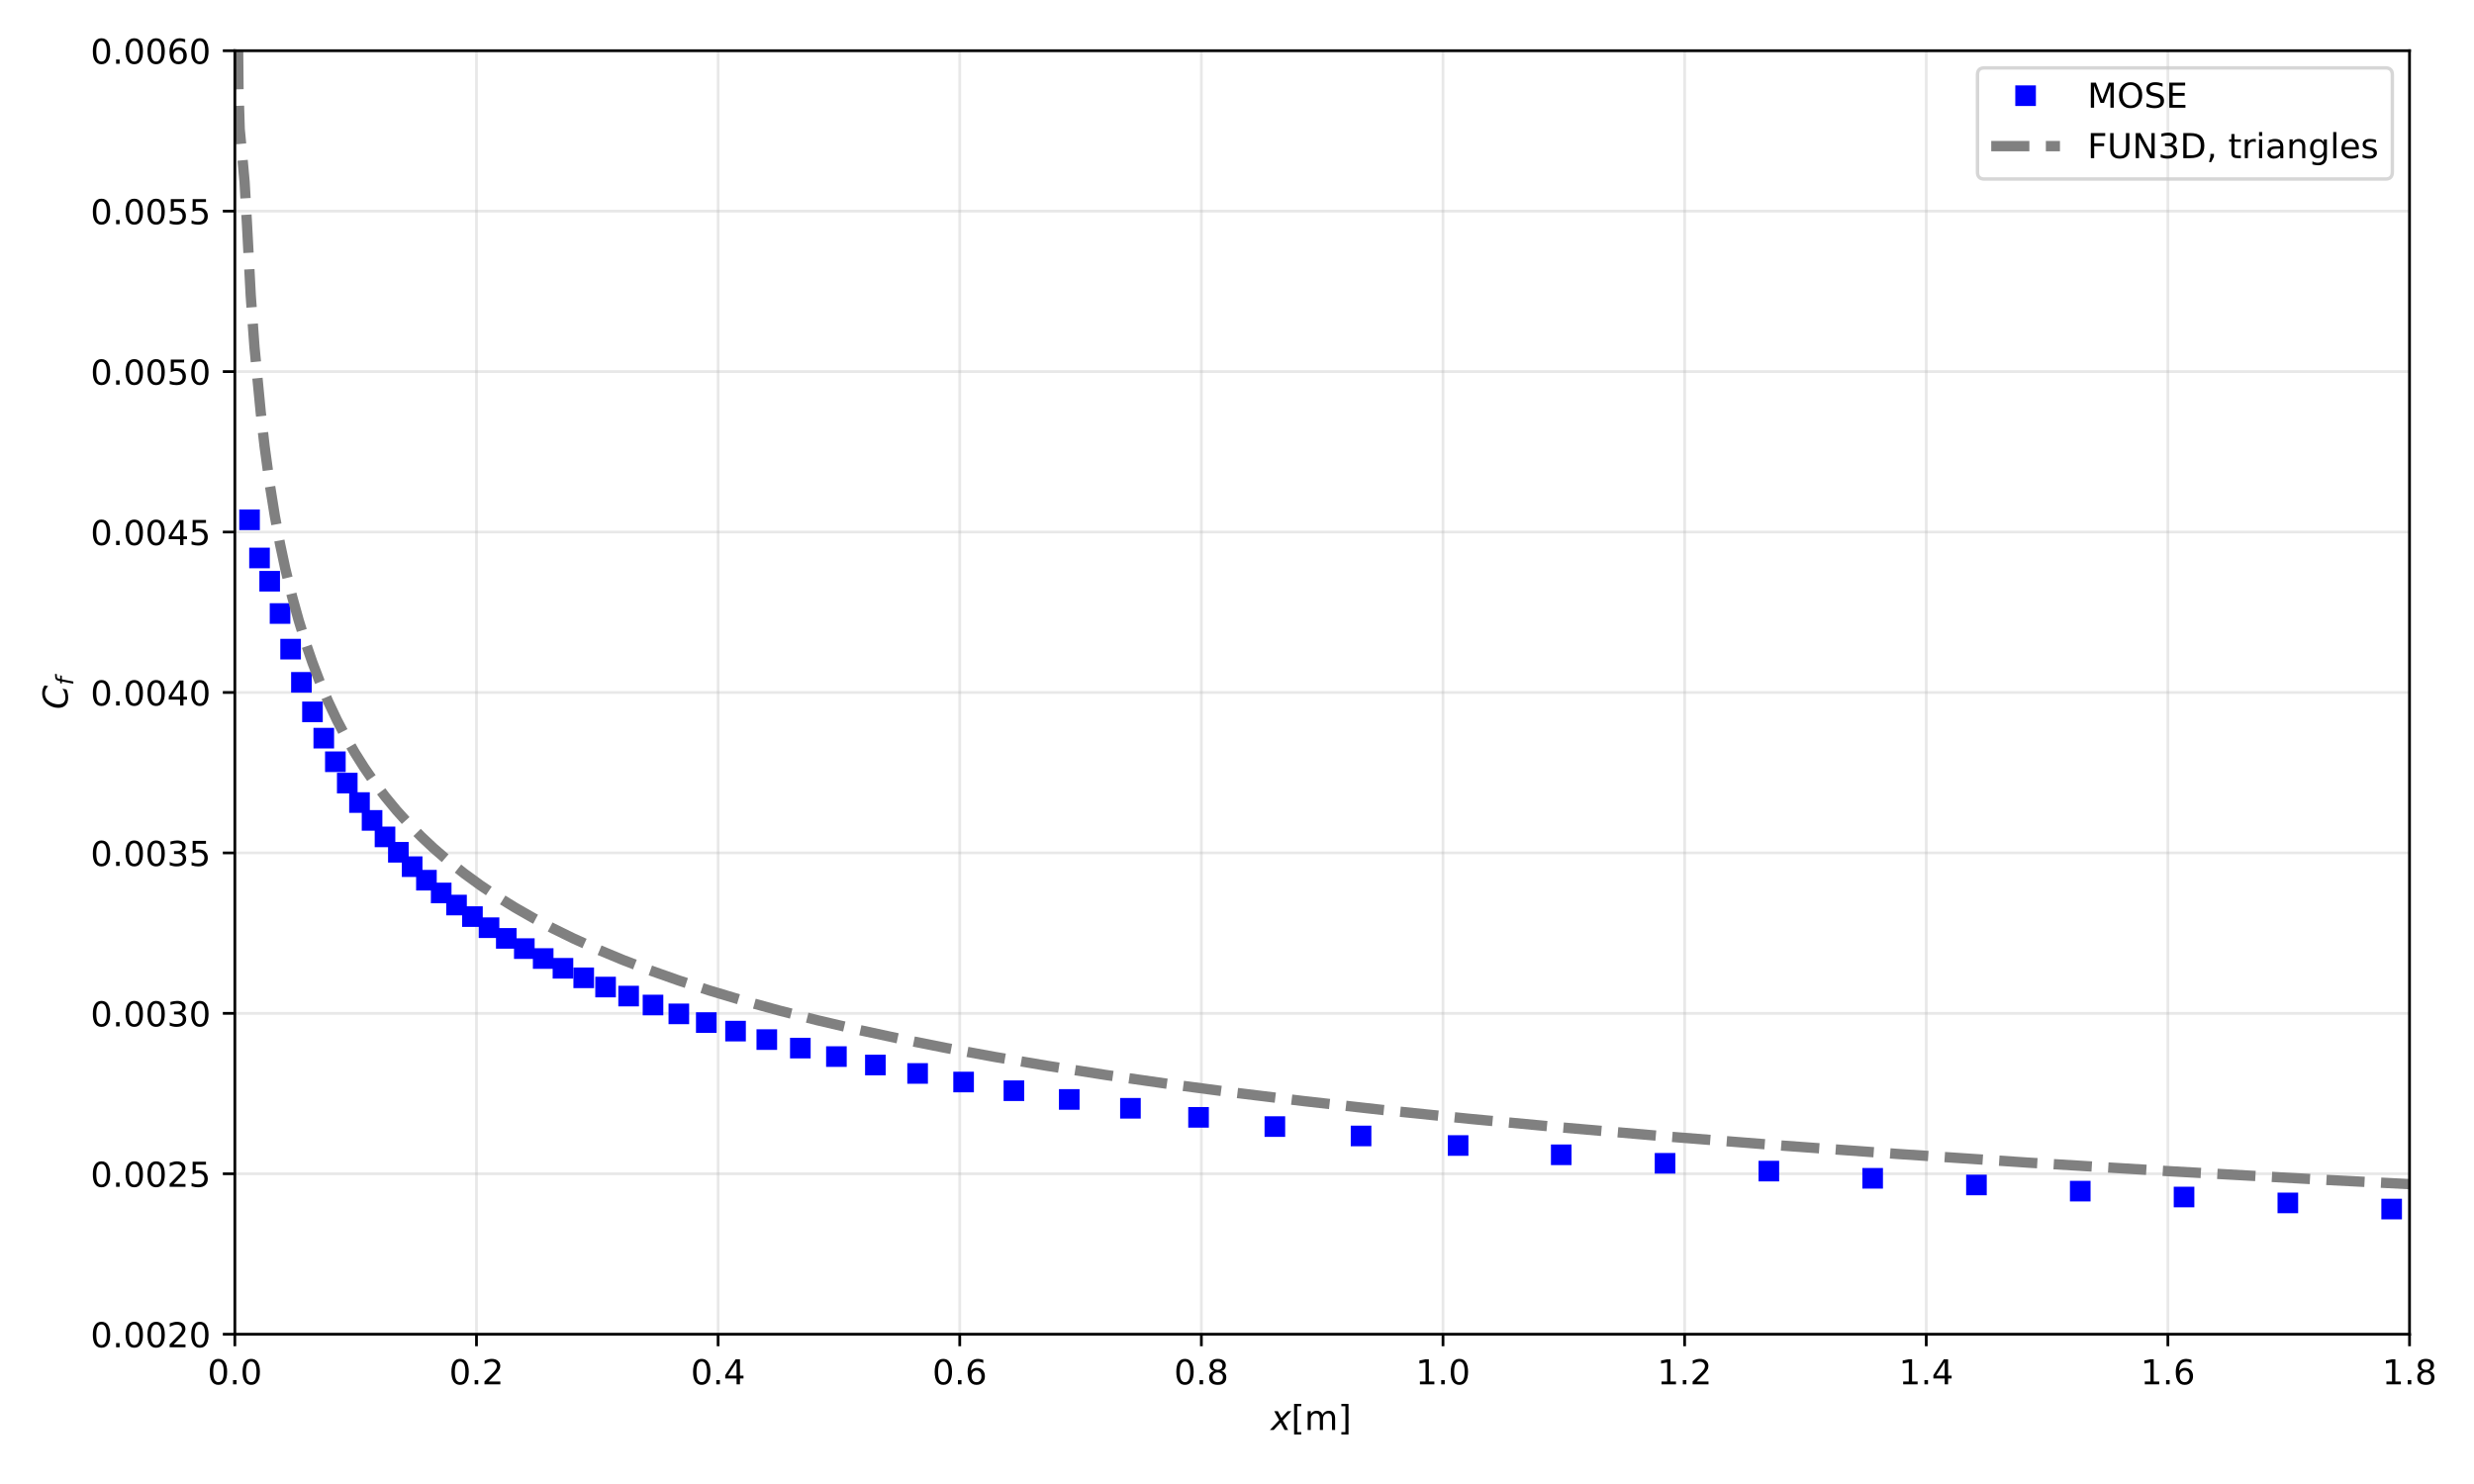
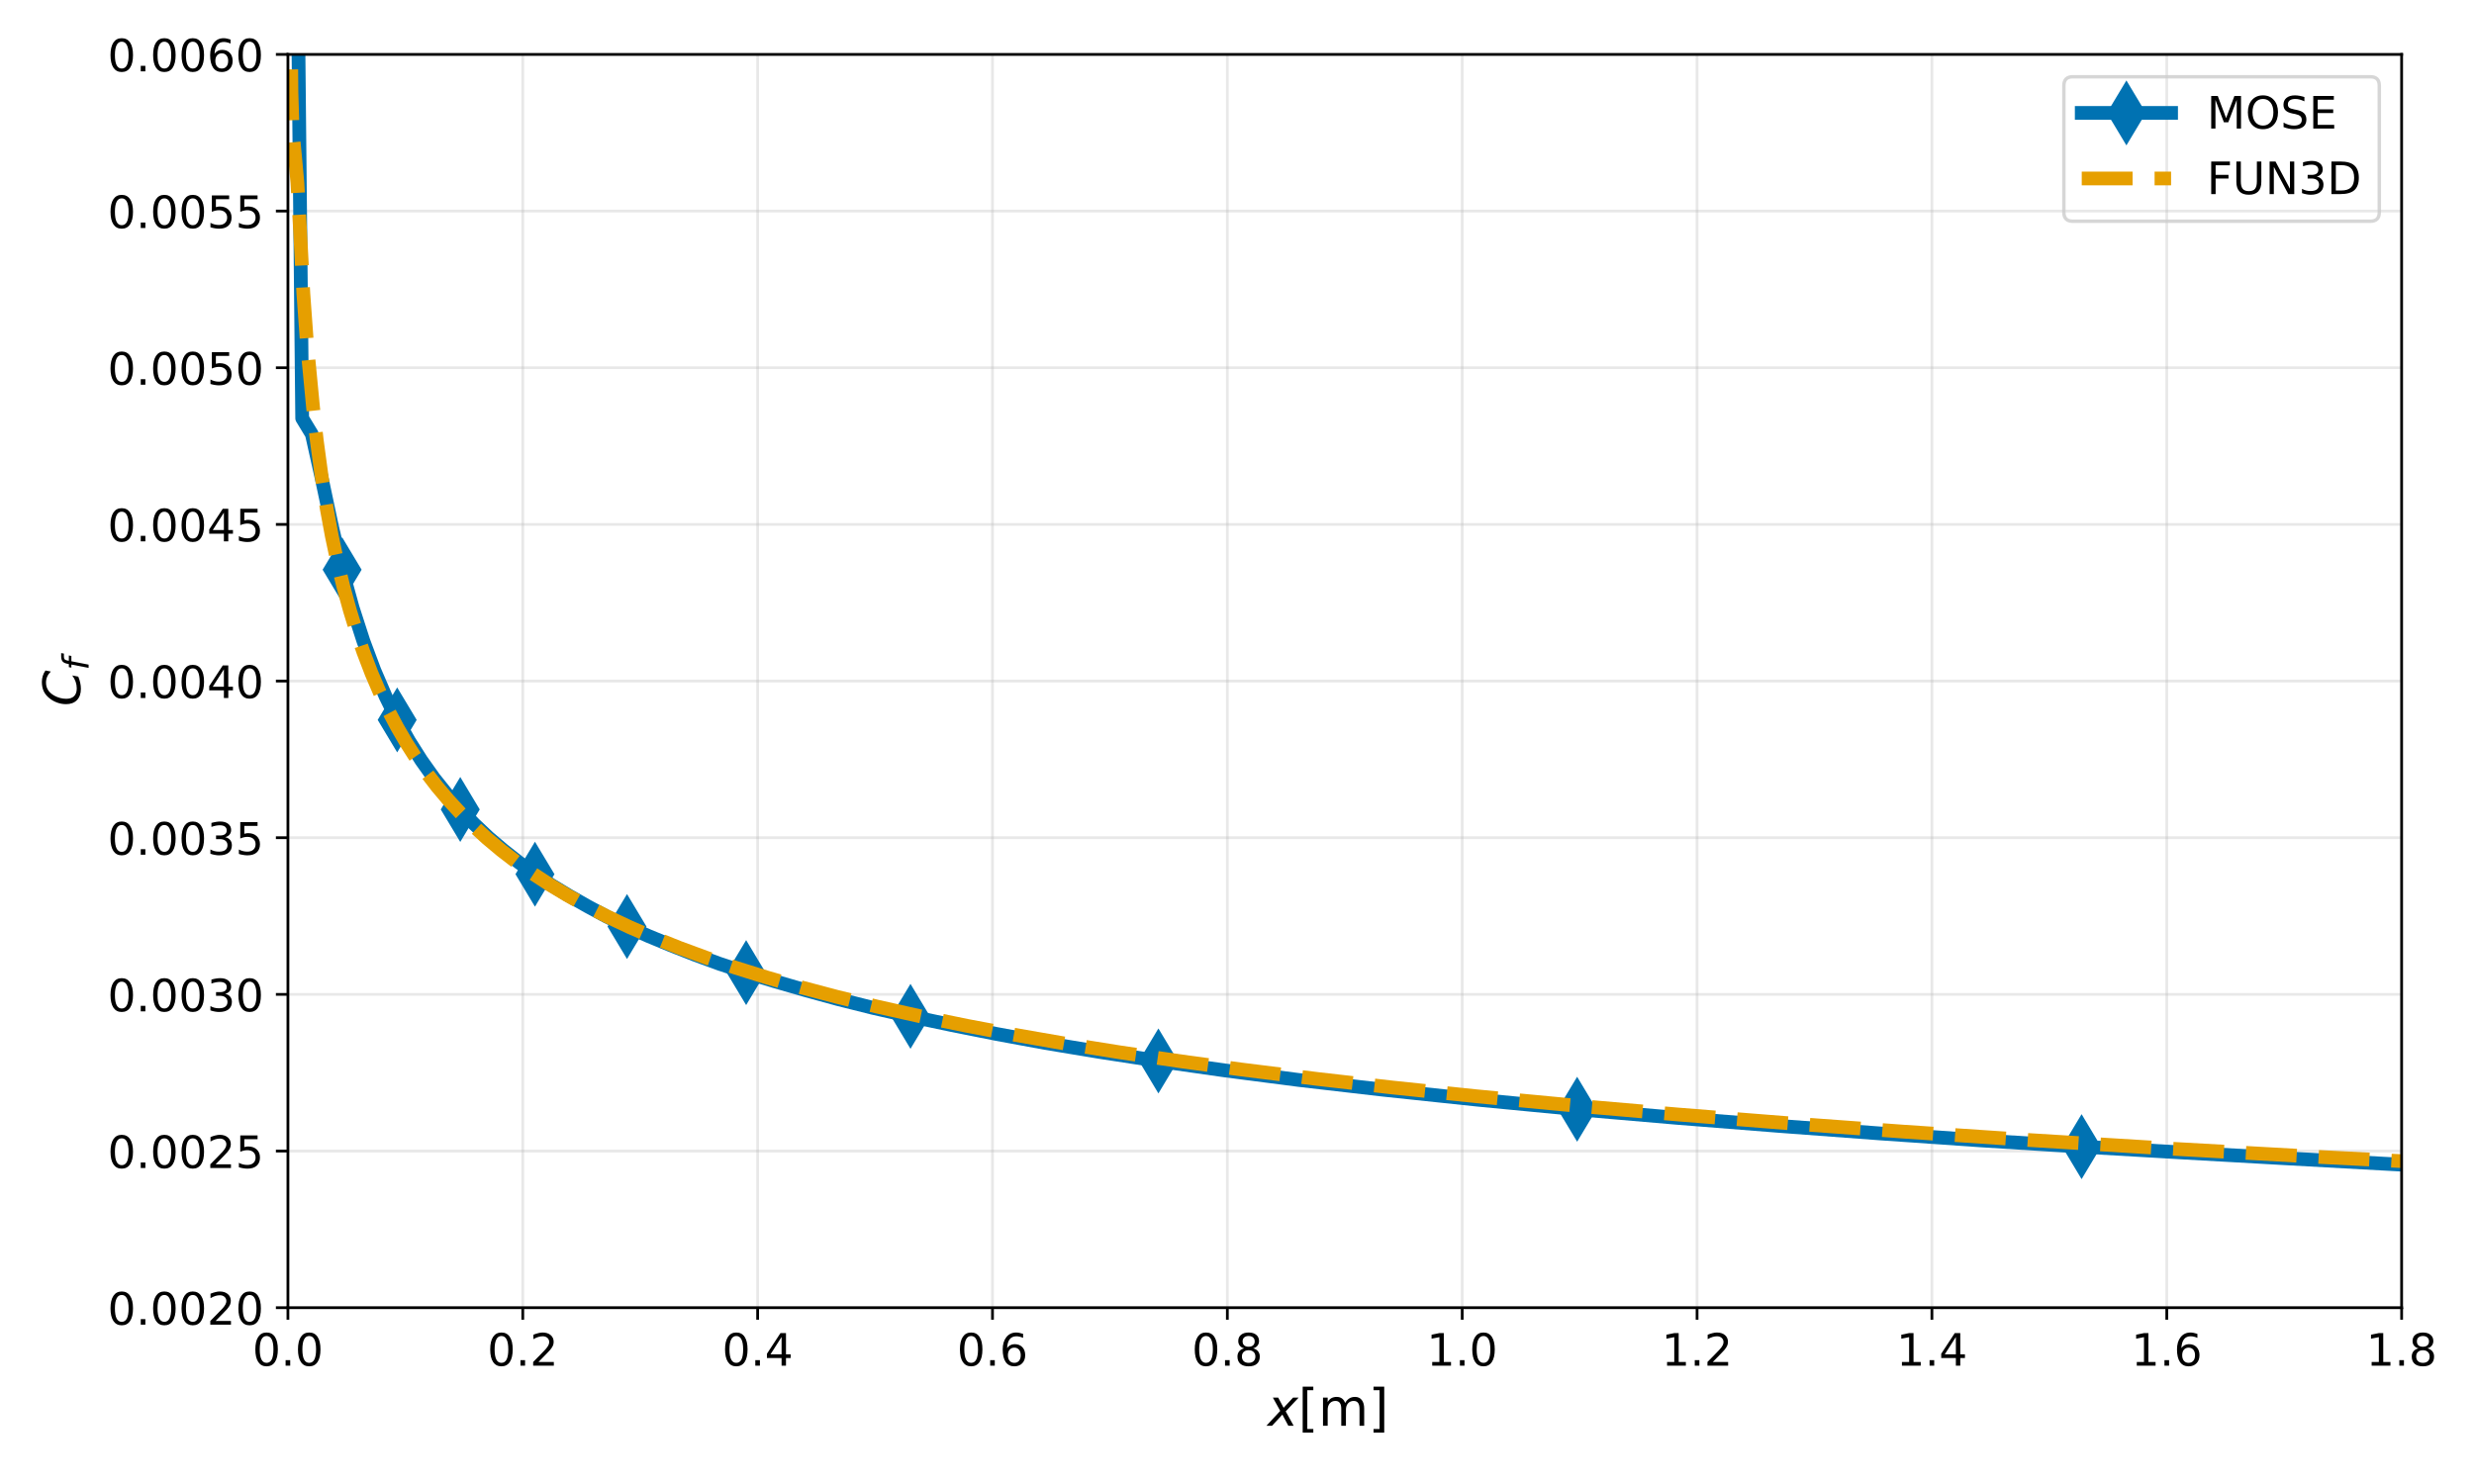
- <svg xmlns="http://www.w3.org/2000/svg" xmlns:xlink="http://www.w3.org/1999/xlink" height="432pt" version="1.1" viewBox="0 0 720 432" width="720pt">
+ <svg xmlns="http://www.w3.org/2000/svg" xmlns:xlink="http://www.w3.org/1999/xlink" width="720pt" height="432pt" viewBox="0 0 720 432" version="1.1">
  <defs>
-     <style type="text/css">*{stroke-linecap:butt;stroke-linejoin:round;}</style>
+     <style type="text/css">*{stroke-linejoin: round; stroke-linecap: butt}</style>
  </defs>
  <g id="figure_1">
    <g id="patch_1">
-       <path d="M 0 432  L 720 432  L 720 0  L 0 0  z " style="fill:none;" />
+       <path d="M 0 432  L 720 432  L 720 0  L 0 0  L 0 432  z " style="fill: none" />
    </g>
    <g id="axes_1">
      <g id="patch_2">
-         <path d="M 68.348 388.397  L 701.235 388.397  L 701.235 14.76  L 68.348 14.76  z " style="fill:none;" />
+         <path d="M 83.792 380.68  L 698.94 380.68  L 698.94 15.84  L 83.792 15.84  L 83.792 380.68  z " style="fill: none" />
      </g>
      <g id="matplotlib.axis_1">
        <g id="xtick_1">
          <g id="line2d_1">
-             <path clip-path="url(#p7e0ae3c944)" d="M 68.348 388.397  L 68.348 14.76  " style="fill:none;stroke:#b0b0b0;stroke-linecap:square;stroke-opacity:0.3;stroke-width:0.8;" />
+             <path d="M 83.792 380.68  L 83.792 15.84  " clip-path="url(#p13419e3cc5)" style="fill: none; stroke: #b0b0b0; stroke-opacity: 0.3; stroke-width: 0.8; stroke-linecap: square" />
          </g>
          <g id="line2d_2">
            <defs>
-               <path d="M 0 0  L 0 3.5  " id="ma471e7741e" style="stroke:#000000;stroke-width:0.8;" />
+               <path id="m516417c678" d="M 0 0  L 0 3.5  " style="stroke: #000000; stroke-width: 0.8" />
            </defs>
            <g>
-               <use style="stroke:#000000;stroke-width:0.8;" x="68.348" xlink:href="#ma471e7741e" y="388.397" />
+               <use xlink:href="#m516417c678" x="83.792" y="380.68" style="stroke: #000000; stroke-width: 0.8" />
            </g>
          </g>
          <g id="text_1">
-             <text style="font-family:DejaVu Sans;font-size:10px;font-stretch:normal;font-style:normal;font-weight:normal;text-anchor:middle;" transform="rotate(-0, 68.348, 402.9959)" x="68.348" y="402.996">0.0</text>
+             <text style="font: 13px 'DejaVu Sans', 'Bitstream Vera Sans', 'Computer Modern Sans Serif', 'Lucida Grande', 'Verdana', 'Geneva', 'Lucid', 'Arial', 'Helvetica', 'Avant Garde', sans-serif; text-anchor: middle" x="83.792" y="397.558" transform="rotate(-0 83.792 397.558)">0.0</text>
          </g>
        </g>
        <g id="xtick_2">
          <g id="line2d_3">
-             <path clip-path="url(#p7e0ae3c944)" d="M 138.669 388.397  L 138.669 14.76  " style="fill:none;stroke:#b0b0b0;stroke-linecap:square;stroke-opacity:0.3;stroke-width:0.8;" />
+             <path d="M 152.142 380.68  L 152.142 15.84  " clip-path="url(#p13419e3cc5)" style="fill: none; stroke: #b0b0b0; stroke-opacity: 0.3; stroke-width: 0.8; stroke-linecap: square" />
          </g>
          <g id="line2d_4">
            <g>
-               <use style="stroke:#000000;stroke-width:0.8;" x="138.669" xlink:href="#ma471e7741e" y="388.397" />
+               <use xlink:href="#m516417c678" x="152.142" y="380.68" style="stroke: #000000; stroke-width: 0.8" />
            </g>
          </g>
          <g id="text_2">
-             <text style="font-family:DejaVu Sans;font-size:10px;font-stretch:normal;font-style:normal;font-weight:normal;text-anchor:middle;" transform="rotate(-0, 138.6688, 402.9959)" x="138.669" y="402.996">0.2</text>
+             <text style="font: 13px 'DejaVu Sans', 'Bitstream Vera Sans', 'Computer Modern Sans Serif', 'Lucida Grande', 'Verdana', 'Geneva', 'Lucid', 'Arial', 'Helvetica', 'Avant Garde', sans-serif; text-anchor: middle" x="152.142" y="397.558" transform="rotate(-0 152.1418 397.558)">0.2</text>
          </g>
        </g>
        <g id="xtick_3">
          <g id="line2d_5">
-             <path clip-path="url(#p7e0ae3c944)" d="M 208.99 388.397  L 208.99 14.76  " style="fill:none;stroke:#b0b0b0;stroke-linecap:square;stroke-opacity:0.3;stroke-width:0.8;" />
+             <path d="M 220.492 380.68  L 220.492 15.84  " clip-path="url(#p13419e3cc5)" style="fill: none; stroke: #b0b0b0; stroke-opacity: 0.3; stroke-width: 0.8; stroke-linecap: square" />
          </g>
          <g id="line2d_6">
            <g>
-               <use style="stroke:#000000;stroke-width:0.8;" x="208.99" xlink:href="#ma471e7741e" y="388.397" />
+               <use xlink:href="#m516417c678" x="220.492" y="380.68" style="stroke: #000000; stroke-width: 0.8" />
            </g>
          </g>
          <g id="text_3">
-             <text style="font-family:DejaVu Sans;font-size:10px;font-stretch:normal;font-style:normal;font-weight:normal;text-anchor:middle;" transform="rotate(-0, 208.9896, 402.9959)" x="208.99" y="402.996">0.4</text>
+             <text style="font: 13px 'DejaVu Sans', 'Bitstream Vera Sans', 'Computer Modern Sans Serif', 'Lucida Grande', 'Verdana', 'Geneva', 'Lucid', 'Arial', 'Helvetica', 'Avant Garde', sans-serif; text-anchor: middle" x="220.492" y="397.558" transform="rotate(-0 220.4916 397.558)">0.4</text>
          </g>
        </g>
        <g id="xtick_4">
          <g id="line2d_7">
-             <path clip-path="url(#p7e0ae3c944)" d="M 279.31 388.397  L 279.31 14.76  " style="fill:none;stroke:#b0b0b0;stroke-linecap:square;stroke-opacity:0.3;stroke-width:0.8;" />
+             <path d="M 288.841 380.68  L 288.841 15.84  " clip-path="url(#p13419e3cc5)" style="fill: none; stroke: #b0b0b0; stroke-opacity: 0.3; stroke-width: 0.8; stroke-linecap: square" />
          </g>
          <g id="line2d_8">
            <g>
-               <use style="stroke:#000000;stroke-width:0.8;" x="279.31" xlink:href="#ma471e7741e" y="388.397" />
+               <use xlink:href="#m516417c678" x="288.841" y="380.68" style="stroke: #000000; stroke-width: 0.8" />
            </g>
          </g>
          <g id="text_4">
-             <text style="font-family:DejaVu Sans;font-size:10px;font-stretch:normal;font-style:normal;font-weight:normal;text-anchor:middle;" transform="rotate(-0, 279.3103, 402.9959)" x="279.31" y="402.996">0.6</text>
+             <text style="font: 13px 'DejaVu Sans', 'Bitstream Vera Sans', 'Computer Modern Sans Serif', 'Lucida Grande', 'Verdana', 'Geneva', 'Lucid', 'Arial', 'Helvetica', 'Avant Garde', sans-serif; text-anchor: middle" x="288.841" y="397.558" transform="rotate(-0 288.8413 397.558)">0.6</text>
          </g>
        </g>
        <g id="xtick_5">
          <g id="line2d_9">
-             <path clip-path="url(#p7e0ae3c944)" d="M 349.631 388.397  L 349.631 14.76  " style="fill:none;stroke:#b0b0b0;stroke-linecap:square;stroke-opacity:0.3;stroke-width:0.8;" />
+             <path d="M 357.191 380.68  L 357.191 15.84  " clip-path="url(#p13419e3cc5)" style="fill: none; stroke: #b0b0b0; stroke-opacity: 0.3; stroke-width: 0.8; stroke-linecap: square" />
          </g>
          <g id="line2d_10">
            <g>
-               <use style="stroke:#000000;stroke-width:0.8;" x="349.631" xlink:href="#ma471e7741e" y="388.397" />
+               <use xlink:href="#m516417c678" x="357.191" y="380.68" style="stroke: #000000; stroke-width: 0.8" />
            </g>
          </g>
          <g id="text_5">
-             <text style="font-family:DejaVu Sans;font-size:10px;font-stretch:normal;font-style:normal;font-weight:normal;text-anchor:middle;" transform="rotate(-0, 349.6311, 402.9959)" x="349.631" y="402.996">0.8</text>
+             <text style="font: 13px 'DejaVu Sans', 'Bitstream Vera Sans', 'Computer Modern Sans Serif', 'Lucida Grande', 'Verdana', 'Geneva', 'Lucid', 'Arial', 'Helvetica', 'Avant Garde', sans-serif; text-anchor: middle" x="357.191" y="397.558" transform="rotate(-0 357.1911 397.558)">0.8</text>
          </g>
        </g>
        <g id="xtick_6">
          <g id="line2d_11">
-             <path clip-path="url(#p7e0ae3c944)" d="M 419.952 388.397  L 419.952 14.76  " style="fill:none;stroke:#b0b0b0;stroke-linecap:square;stroke-opacity:0.3;stroke-width:0.8;" />
+             <path d="M 425.541 380.68  L 425.541 15.84  " clip-path="url(#p13419e3cc5)" style="fill: none; stroke: #b0b0b0; stroke-opacity: 0.3; stroke-width: 0.8; stroke-linecap: square" />
          </g>
          <g id="line2d_12">
            <g>
-               <use style="stroke:#000000;stroke-width:0.8;" x="419.952" xlink:href="#ma471e7741e" y="388.397" />
+               <use xlink:href="#m516417c678" x="425.541" y="380.68" style="stroke: #000000; stroke-width: 0.8" />
            </g>
          </g>
          <g id="text_6">
-             <text style="font-family:DejaVu Sans;font-size:10px;font-stretch:normal;font-style:normal;font-weight:normal;text-anchor:middle;" transform="rotate(-0, 419.9519, 402.9959)" x="419.952" y="402.996">1.0</text>
+             <text style="font: 13px 'DejaVu Sans', 'Bitstream Vera Sans', 'Computer Modern Sans Serif', 'Lucida Grande', 'Verdana', 'Geneva', 'Lucid', 'Arial', 'Helvetica', 'Avant Garde', sans-serif; text-anchor: middle" x="425.541" y="397.558" transform="rotate(-0 425.5409 397.558)">1.0</text>
          </g>
        </g>
        <g id="xtick_7">
          <g id="line2d_13">
-             <path clip-path="url(#p7e0ae3c944)" d="M 490.273 388.397  L 490.273 14.76  " style="fill:none;stroke:#b0b0b0;stroke-linecap:square;stroke-opacity:0.3;stroke-width:0.8;" />
+             <path d="M 493.891 380.68  L 493.891 15.84  " clip-path="url(#p13419e3cc5)" style="fill: none; stroke: #b0b0b0; stroke-opacity: 0.3; stroke-width: 0.8; stroke-linecap: square" />
          </g>
          <g id="line2d_14">
            <g>
-               <use style="stroke:#000000;stroke-width:0.8;" x="490.273" xlink:href="#ma471e7741e" y="388.397" />
+               <use xlink:href="#m516417c678" x="493.891" y="380.68" style="stroke: #000000; stroke-width: 0.8" />
            </g>
          </g>
          <g id="text_7">
-             <text style="font-family:DejaVu Sans;font-size:10px;font-stretch:normal;font-style:normal;font-weight:normal;text-anchor:middle;" transform="rotate(-0, 490.2727, 402.9959)" x="490.273" y="402.996">1.2</text>
+             <text style="font: 13px 'DejaVu Sans', 'Bitstream Vera Sans', 'Computer Modern Sans Serif', 'Lucida Grande', 'Verdana', 'Geneva', 'Lucid', 'Arial', 'Helvetica', 'Avant Garde', sans-serif; text-anchor: middle" x="493.891" y="397.558" transform="rotate(-0 493.8907 397.558)">1.2</text>
          </g>
        </g>
        <g id="xtick_8">
          <g id="line2d_15">
-             <path clip-path="url(#p7e0ae3c944)" d="M 560.593 388.397  L 560.593 14.76  " style="fill:none;stroke:#b0b0b0;stroke-linecap:square;stroke-opacity:0.3;stroke-width:0.8;" />
+             <path d="M 562.24 380.68  L 562.24 15.84  " clip-path="url(#p13419e3cc5)" style="fill: none; stroke: #b0b0b0; stroke-opacity: 0.3; stroke-width: 0.8; stroke-linecap: square" />
          </g>
          <g id="line2d_16">
            <g>
-               <use style="stroke:#000000;stroke-width:0.8;" x="560.593" xlink:href="#ma471e7741e" y="388.397" />
+               <use xlink:href="#m516417c678" x="562.24" y="380.68" style="stroke: #000000; stroke-width: 0.8" />
            </g>
          </g>
          <g id="text_8">
-             <text style="font-family:DejaVu Sans;font-size:10px;font-stretch:normal;font-style:normal;font-weight:normal;text-anchor:middle;" transform="rotate(-0, 560.5934, 402.9959)" x="560.593" y="402.996">1.4</text>
+             <text style="font: 13px 'DejaVu Sans', 'Bitstream Vera Sans', 'Computer Modern Sans Serif', 'Lucida Grande', 'Verdana', 'Geneva', 'Lucid', 'Arial', 'Helvetica', 'Avant Garde', sans-serif; text-anchor: middle" x="562.24" y="397.558" transform="rotate(-0 562.2404 397.558)">1.4</text>
          </g>
        </g>
        <g id="xtick_9">
          <g id="line2d_17">
-             <path clip-path="url(#p7e0ae3c944)" d="M 630.914 388.397  L 630.914 14.76  " style="fill:none;stroke:#b0b0b0;stroke-linecap:square;stroke-opacity:0.3;stroke-width:0.8;" />
+             <path d="M 630.59 380.68  L 630.59 15.84  " clip-path="url(#p13419e3cc5)" style="fill: none; stroke: #b0b0b0; stroke-opacity: 0.3; stroke-width: 0.8; stroke-linecap: square" />
          </g>
          <g id="line2d_18">
            <g>
-               <use style="stroke:#000000;stroke-width:0.8;" x="630.914" xlink:href="#ma471e7741e" y="388.397" />
+               <use xlink:href="#m516417c678" x="630.59" y="380.68" style="stroke: #000000; stroke-width: 0.8" />
            </g>
          </g>
          <g id="text_9">
-             <text style="font-family:DejaVu Sans;font-size:10px;font-stretch:normal;font-style:normal;font-weight:normal;text-anchor:middle;" transform="rotate(-0, 630.9142, 402.9959)" x="630.914" y="402.996">1.6</text>
+             <text style="font: 13px 'DejaVu Sans', 'Bitstream Vera Sans', 'Computer Modern Sans Serif', 'Lucida Grande', 'Verdana', 'Geneva', 'Lucid', 'Arial', 'Helvetica', 'Avant Garde', sans-serif; text-anchor: middle" x="630.59" y="397.558" transform="rotate(-0 630.5902 397.558)">1.6</text>
          </g>
        </g>
        <g id="xtick_10">
          <g id="line2d_19">
-             <path clip-path="url(#p7e0ae3c944)" d="M 701.235 388.397  L 701.235 14.76  " style="fill:none;stroke:#b0b0b0;stroke-linecap:square;stroke-opacity:0.3;stroke-width:0.8;" />
+             <path d="M 698.94 380.68  L 698.94 15.84  " clip-path="url(#p13419e3cc5)" style="fill: none; stroke: #b0b0b0; stroke-opacity: 0.3; stroke-width: 0.8; stroke-linecap: square" />
          </g>
          <g id="line2d_20">
            <g>
-               <use style="stroke:#000000;stroke-width:0.8;" x="701.235" xlink:href="#ma471e7741e" y="388.397" />
+               <use xlink:href="#m516417c678" x="698.94" y="380.68" style="stroke: #000000; stroke-width: 0.8" />
            </g>
          </g>
          <g id="text_10">
-             <text style="font-family:DejaVu Sans;font-size:10px;font-stretch:normal;font-style:normal;font-weight:normal;text-anchor:middle;" transform="rotate(-0, 701.235, 402.9959)" x="701.235" y="402.996">1.8</text>
+             <text style="font: 13px 'DejaVu Sans', 'Bitstream Vera Sans', 'Computer Modern Sans Serif', 'Lucida Grande', 'Verdana', 'Geneva', 'Lucid', 'Arial', 'Helvetica', 'Avant Garde', sans-serif; text-anchor: middle" x="698.94" y="397.558" transform="rotate(-0 698.94 397.558)">1.8</text>
          </g>
        </g>
        <g id="text_11">
-           <g transform="translate(369.8415 416.6741)">
+           <g transform="translate(368.941 415.6592)">
            <text>
-               <tspan style="font-family:DejaVu Sans;font-size:10px;font-style:oblique;font-weight:oblique;" x="0" y="-0.406">x</tspan>
-               <tspan style="font-family:DejaVu Sans;font-size:10px;font-style:book;font-weight:book;" x="5.918 9.097 12.275 16.177 25.918" y="-0.406">  [m]</tspan>
+               <tspan style="font: oblique 15px 'DejaVu Sans'" x="0" y="-0.609">x</tspan>
+               <tspan style="font: 15px 'DejaVu Sans'" x="8.877 13.645 18.413 24.265 38.877" y="-0.609">  [m]</tspan>
            </text>
          </g>
        </g>
      </g>
      <g id="matplotlib.axis_2">
        <g id="ytick_1">
          <g id="line2d_21">
-             <path clip-path="url(#p7e0ae3c944)" d="M 68.348 388.397  L 701.235 388.397  " style="fill:none;stroke:#b0b0b0;stroke-linecap:square;stroke-opacity:0.3;stroke-width:0.8;" />
+             <path d="M 83.792 380.68  L 698.94 380.68  " clip-path="url(#p13419e3cc5)" style="fill: none; stroke: #b0b0b0; stroke-opacity: 0.3; stroke-width: 0.8; stroke-linecap: square" />
          </g>
          <g id="line2d_22">
            <defs>
-               <path d="M 0 0  L -3.5 0  " id="me2e366ffbc" style="stroke:#000000;stroke-width:0.8;" />
+               <path id="m8108b2ccfa" d="M 0 0  L -3.5 0  " style="stroke: #000000; stroke-width: 0.8" />
            </defs>
            <g>
-               <use style="stroke:#000000;stroke-width:0.8;" x="68.348" xlink:href="#me2e366ffbc" y="388.397" />
+               <use xlink:href="#m8108b2ccfa" x="83.792" y="380.68" style="stroke: #000000; stroke-width: 0.8" />
            </g>
          </g>
          <g id="text_12">
-             <text style="font-family:DejaVu Sans;font-size:10px;font-stretch:normal;font-style:normal;font-weight:normal;text-anchor:end;" transform="rotate(-0, 61.348, 392.1967)" x="61.348" y="392.197">0.0020</text>
+             <text style="font: 13px 'DejaVu Sans', 'Bitstream Vera Sans', 'Computer Modern Sans Serif', 'Lucida Grande', 'Verdana', 'Geneva', 'Lucid', 'Arial', 'Helvetica', 'Avant Garde', sans-serif; text-anchor: end" x="76.792" y="385.619" transform="rotate(-0 76.792 385.619)">0.0020</text>
          </g>
        </g>
        <g id="ytick_2">
          <g id="line2d_23">
-             <path clip-path="url(#p7e0ae3c944)" d="M 68.348 341.693  L 701.235 341.693  " style="fill:none;stroke:#b0b0b0;stroke-linecap:square;stroke-opacity:0.3;stroke-width:0.8;" />
+             <path d="M 83.792 335.075  L 698.94 335.075  " clip-path="url(#p13419e3cc5)" style="fill: none; stroke: #b0b0b0; stroke-opacity: 0.3; stroke-width: 0.8; stroke-linecap: square" />
          </g>
          <g id="line2d_24">
            <g>
-               <use style="stroke:#000000;stroke-width:0.8;" x="68.348" xlink:href="#me2e366ffbc" y="341.693" />
+               <use xlink:href="#m8108b2ccfa" x="83.792" y="335.075" style="stroke: #000000; stroke-width: 0.8" />
            </g>
          </g>
          <g id="text_13">
-             <text style="font-family:DejaVu Sans;font-size:10px;font-stretch:normal;font-style:normal;font-weight:normal;text-anchor:end;" transform="rotate(-0, 61.348, 345.492)" x="61.348" y="345.492">0.0025</text>
+             <text style="font: 13px 'DejaVu Sans', 'Bitstream Vera Sans', 'Computer Modern Sans Serif', 'Lucida Grande', 'Verdana', 'Geneva', 'Lucid', 'Arial', 'Helvetica', 'Avant Garde', sans-serif; text-anchor: end" x="76.792" y="340.014" transform="rotate(-0 76.792 340.014)">0.0025</text>
          </g>
        </g>
        <g id="ytick_3">
          <g id="line2d_25">
-             <path clip-path="url(#p7e0ae3c944)" d="M 68.348 294.988  L 701.235 294.988  " style="fill:none;stroke:#b0b0b0;stroke-linecap:square;stroke-opacity:0.3;stroke-width:0.8;" />
+             <path d="M 83.792 289.47  L 698.94 289.47  " clip-path="url(#p13419e3cc5)" style="fill: none; stroke: #b0b0b0; stroke-opacity: 0.3; stroke-width: 0.8; stroke-linecap: square" />
          </g>
          <g id="line2d_26">
            <g>
-               <use style="stroke:#000000;stroke-width:0.8;" x="68.348" xlink:href="#me2e366ffbc" y="294.988" />
+               <use xlink:href="#m8108b2ccfa" x="83.792" y="289.47" style="stroke: #000000; stroke-width: 0.8" />
            </g>
          </g>
          <g id="text_14">
-             <text style="font-family:DejaVu Sans;font-size:10px;font-stretch:normal;font-style:normal;font-weight:normal;text-anchor:end;" transform="rotate(-0, 61.348, 298.7873)" x="61.348" y="298.787">0.0030</text>
+             <text style="font: 13px 'DejaVu Sans', 'Bitstream Vera Sans', 'Computer Modern Sans Serif', 'Lucida Grande', 'Verdana', 'Geneva', 'Lucid', 'Arial', 'Helvetica', 'Avant Garde', sans-serif; text-anchor: end" x="76.792" y="294.409" transform="rotate(-0 76.792 294.409)">0.0030</text>
          </g>
        </g>
        <g id="ytick_4">
          <g id="line2d_27">
-             <path clip-path="url(#p7e0ae3c944)" d="M 68.348 248.283  L 701.235 248.283  " style="fill:none;stroke:#b0b0b0;stroke-linecap:square;stroke-opacity:0.3;stroke-width:0.8;" />
+             <path d="M 83.792 243.865  L 698.94 243.865  " clip-path="url(#p13419e3cc5)" style="fill: none; stroke: #b0b0b0; stroke-opacity: 0.3; stroke-width: 0.8; stroke-linecap: square" />
          </g>
          <g id="line2d_28">
            <g>
-               <use style="stroke:#000000;stroke-width:0.8;" x="68.348" xlink:href="#me2e366ffbc" y="248.283" />
+               <use xlink:href="#m8108b2ccfa" x="83.792" y="243.865" style="stroke: #000000; stroke-width: 0.8" />
            </g>
          </g>
          <g id="text_15">
-             <text style="font-family:DejaVu Sans;font-size:10px;font-stretch:normal;font-style:normal;font-weight:normal;text-anchor:end;" transform="rotate(-0, 61.348, 252.0827)" x="61.348" y="252.083">0.0035</text>
+             <text style="font: 13px 'DejaVu Sans', 'Bitstream Vera Sans', 'Computer Modern Sans Serif', 'Lucida Grande', 'Verdana', 'Geneva', 'Lucid', 'Arial', 'Helvetica', 'Avant Garde', sans-serif; text-anchor: end" x="76.792" y="248.804" transform="rotate(-0 76.792 248.804)">0.0035</text>
          </g>
        </g>
        <g id="ytick_5">
          <g id="line2d_29">
-             <path clip-path="url(#p7e0ae3c944)" d="M 68.348 201.579  L 701.235 201.579  " style="fill:none;stroke:#b0b0b0;stroke-linecap:square;stroke-opacity:0.3;stroke-width:0.8;" />
+             <path d="M 83.792 198.26  L 698.94 198.26  " clip-path="url(#p13419e3cc5)" style="fill: none; stroke: #b0b0b0; stroke-opacity: 0.3; stroke-width: 0.8; stroke-linecap: square" />
          </g>
          <g id="line2d_30">
            <g>
-               <use style="stroke:#000000;stroke-width:0.8;" x="68.348" xlink:href="#me2e366ffbc" y="201.579" />
+               <use xlink:href="#m8108b2ccfa" x="83.792" y="198.26" style="stroke: #000000; stroke-width: 0.8" />
            </g>
          </g>
          <g id="text_16">
-             <text style="font-family:DejaVu Sans;font-size:10px;font-stretch:normal;font-style:normal;font-weight:normal;text-anchor:end;" transform="rotate(-0, 61.348, 205.378)" x="61.348" y="205.378">0.0040</text>
+             <text style="font: 13px 'DejaVu Sans', 'Bitstream Vera Sans', 'Computer Modern Sans Serif', 'Lucida Grande', 'Verdana', 'Geneva', 'Lucid', 'Arial', 'Helvetica', 'Avant Garde', sans-serif; text-anchor: end" x="76.792" y="203.199" transform="rotate(-0 76.792 203.199)">0.0040</text>
          </g>
        </g>
        <g id="ytick_6">
          <g id="line2d_31">
-             <path clip-path="url(#p7e0ae3c944)" d="M 68.348 154.874  L 701.235 154.874  " style="fill:none;stroke:#b0b0b0;stroke-linecap:square;stroke-opacity:0.3;stroke-width:0.8;" />
+             <path d="M 83.792 152.655  L 698.94 152.655  " clip-path="url(#p13419e3cc5)" style="fill: none; stroke: #b0b0b0; stroke-opacity: 0.3; stroke-width: 0.8; stroke-linecap: square" />
          </g>
          <g id="line2d_32">
            <g>
-               <use style="stroke:#000000;stroke-width:0.8;" x="68.348" xlink:href="#me2e366ffbc" y="154.874" />
+               <use xlink:href="#m8108b2ccfa" x="83.792" y="152.655" style="stroke: #000000; stroke-width: 0.8" />
            </g>
          </g>
          <g id="text_17">
-             <text style="font-family:DejaVu Sans;font-size:10px;font-stretch:normal;font-style:normal;font-weight:normal;text-anchor:end;" transform="rotate(-0, 61.348, 158.6733)" x="61.348" y="158.673">0.0045</text>
+             <text style="font: 13px 'DejaVu Sans', 'Bitstream Vera Sans', 'Computer Modern Sans Serif', 'Lucida Grande', 'Verdana', 'Geneva', 'Lucid', 'Arial', 'Helvetica', 'Avant Garde', sans-serif; text-anchor: end" x="76.792" y="157.594" transform="rotate(-0 76.792 157.594)">0.0045</text>
          </g>
        </g>
        <g id="ytick_7">
          <g id="line2d_33">
-             <path clip-path="url(#p7e0ae3c944)" d="M 68.348 108.169  L 701.235 108.169  " style="fill:none;stroke:#b0b0b0;stroke-linecap:square;stroke-opacity:0.3;stroke-width:0.8;" />
+             <path d="M 83.792 107.05  L 698.94 107.05  " clip-path="url(#p13419e3cc5)" style="fill: none; stroke: #b0b0b0; stroke-opacity: 0.3; stroke-width: 0.8; stroke-linecap: square" />
          </g>
          <g id="line2d_34">
            <g>
-               <use style="stroke:#000000;stroke-width:0.8;" x="68.348" xlink:href="#me2e366ffbc" y="108.169" />
+               <use xlink:href="#m8108b2ccfa" x="83.792" y="107.05" style="stroke: #000000; stroke-width: 0.8" />
            </g>
          </g>
          <g id="text_18">
-             <text style="font-family:DejaVu Sans;font-size:10px;font-stretch:normal;font-style:normal;font-weight:normal;text-anchor:end;" transform="rotate(-0, 61.348, 111.9686)" x="61.348" y="111.969">0.0050</text>
+             <text style="font: 13px 'DejaVu Sans', 'Bitstream Vera Sans', 'Computer Modern Sans Serif', 'Lucida Grande', 'Verdana', 'Geneva', 'Lucid', 'Arial', 'Helvetica', 'Avant Garde', sans-serif; text-anchor: end" x="76.792" y="111.989" transform="rotate(-0 76.792 111.989)">0.0050</text>
          </g>
        </g>
        <g id="ytick_8">
          <g id="line2d_35">
-             <path clip-path="url(#p7e0ae3c944)" d="M 68.348 61.465  L 701.235 61.465  " style="fill:none;stroke:#b0b0b0;stroke-linecap:square;stroke-opacity:0.3;stroke-width:0.8;" />
+             <path d="M 83.792 61.445  L 698.94 61.445  " clip-path="url(#p13419e3cc5)" style="fill: none; stroke: #b0b0b0; stroke-opacity: 0.3; stroke-width: 0.8; stroke-linecap: square" />
          </g>
          <g id="line2d_36">
            <g>
-               <use style="stroke:#000000;stroke-width:0.8;" x="68.348" xlink:href="#me2e366ffbc" y="61.465" />
+               <use xlink:href="#m8108b2ccfa" x="83.792" y="61.445" style="stroke: #000000; stroke-width: 0.8" />
            </g>
          </g>
          <g id="text_19">
-             <text style="font-family:DejaVu Sans;font-size:10px;font-stretch:normal;font-style:normal;font-weight:normal;text-anchor:end;" transform="rotate(-0, 61.348, 65.26391)" x="61.348" y="65.264">0.0055</text>
+             <text style="font: 13px 'DejaVu Sans', 'Bitstream Vera Sans', 'Computer Modern Sans Serif', 'Lucida Grande', 'Verdana', 'Geneva', 'Lucid', 'Arial', 'Helvetica', 'Avant Garde', sans-serif; text-anchor: end" x="76.792" y="66.384" transform="rotate(-0 76.792 66.38398)">0.0055</text>
          </g>
        </g>
        <g id="ytick_9">
          <g id="line2d_37">
-             <path clip-path="url(#p7e0ae3c944)" d="M 68.348 14.76  L 701.235 14.76  " style="fill:none;stroke:#b0b0b0;stroke-linecap:square;stroke-opacity:0.3;stroke-width:0.8;" />
+             <path d="M 83.792 15.84  L 698.94 15.84  " clip-path="url(#p13419e3cc5)" style="fill: none; stroke: #b0b0b0; stroke-opacity: 0.3; stroke-width: 0.8; stroke-linecap: square" />
          </g>
          <g id="line2d_38">
            <g>
-               <use style="stroke:#000000;stroke-width:0.8;" x="68.348" xlink:href="#me2e366ffbc" y="14.76" />
+               <use xlink:href="#m8108b2ccfa" x="83.792" y="15.84" style="stroke: #000000; stroke-width: 0.8" />
            </g>
          </g>
          <g id="text_20">
-             <text style="font-family:DejaVu Sans;font-size:10px;font-stretch:normal;font-style:normal;font-weight:normal;text-anchor:end;" transform="rotate(-0, 61.348, 18.55922)" x="61.348" y="18.559">0.0060</text>
+             <text style="font: 13px 'DejaVu Sans', 'Bitstream Vera Sans', 'Computer Modern Sans Serif', 'Lucida Grande', 'Verdana', 'Geneva', 'Lucid', 'Arial', 'Helvetica', 'Avant Garde', sans-serif; text-anchor: end" x="76.792" y="20.779" transform="rotate(-0 76.792 20.77898)">0.0060</text>
          </g>
        </g>
        <g id="text_21">
-           <g transform="translate(20.27769 206.4787)rotate(-90)">
+           <g transform="translate(24.18466 205.61) rotate(-90)">
            <text>
-               <tspan style="font-family:DejaVu Sans;font-size:10px;font-style:oblique;font-weight:oblique;" x="0" y="-0.578">C</tspan>
-               <tspan style="font-family:DejaVu Sans;font-size:7px;font-style:oblique;font-weight:oblique;" x="6.982" y="1.062">f</tspan>
+               <tspan style="font: oblique 15px 'DejaVu Sans'" x="0" y="-0.859">C</tspan>
+               <tspan style="font: oblique 10.5px 'DejaVu Sans'" x="10.474" y="1.602">f</tspan>
            </text>
          </g>
        </g>
      </g>
      <g id="line2d_39">
+         <path d="M 86.704 -1  L 87.945 121.761  L 90.769 126.419  L 93.645 139.312  L 96.576 153.14  L 99.567 165.845  L 102.623 176.901  L 105.748 186.586  L 108.947 195.155  L 112.226 202.747  L 115.591 209.567  L 119.048 215.71  L 122.604 221.329  L 126.267 226.488  L 130.045 231.206  L 133.947 235.639  L 137.982 239.863  L 142.162 243.809  L 146.497 247.495  L 151.001 251.047  L 155.688 254.481  L 160.573 257.719  L 165.674 260.797  L 171.011 263.83  L 176.604 266.833  L 182.477 269.717  L 188.659 272.455  L 195.18 275.148  L 202.074 277.869  L 209.381 280.557  L 217.146 283.129  L 225.422 285.643  L 234.266 288.204  L 243.751 290.81  L 253.955 293.37  L 264.975 295.863  L 276.923 298.381  L 289.933 300.976  L 304.166 303.594  L 319.818 306.193  L 337.128 308.844  L 356.391 311.596  L 377.979 314.383  L 402.361 317.204  L 429.812 320.104  L 458.989 322.907  L 488.351 325.432  L 517.713 327.753  L 547.075 329.94  L 576.437 331.968  L 605.799 333.796  L 635.161 335.496  L 664.523 337.144  L 693.885 338.761  L 721 340.218  " clip-path="url(#p13419e3cc5)" style="fill: none; stroke: #0072b2; stroke-width: 4; stroke-linecap: square" />
        <defs>
-           <path d="M -2.5 2.5  L 2.5 2.5  L 2.5 -2.5  L -2.5 -2.5  z " id="m67c6b5ef7b" style="stroke:#0000ff;stroke-linejoin:miter;" />
+           <path id="m9cc9a2a5aa" d="M -0 8.485  L 5.091 0  L 0 -8.485  L -5.091 -0  z " style="stroke: #0072b2; stroke-linejoin: miter" />
        </defs>
-         <g clip-path="url(#p7e0ae3c944)">
-           <use style="fill:#0000ff;stroke:#0000ff;stroke-linejoin:miter;" x="71.393" xlink:href="#m67c6b5ef7b" y="-1" />
-           <use style="fill:#0000ff;stroke:#0000ff;stroke-linejoin:miter;" x="72.621" xlink:href="#m67c6b5ef7b" y="151.313" />
-           <use style="fill:#0000ff;stroke:#0000ff;stroke-linejoin:miter;" x="75.526" xlink:href="#m67c6b5ef7b" y="162.428" />
-           <use style="fill:#0000ff;stroke:#0000ff;stroke-linejoin:miter;" x="78.485" xlink:href="#m67c6b5ef7b" y="169.2" />
-           <use style="fill:#0000ff;stroke:#0000ff;stroke-linejoin:miter;" x="81.501" xlink:href="#m67c6b5ef7b" y="178.599" />
-           <use style="fill:#0000ff;stroke:#0000ff;stroke-linejoin:miter;" x="84.578" xlink:href="#m67c6b5ef7b" y="188.966" />
-           <use style="fill:#0000ff;stroke:#0000ff;stroke-linejoin:miter;" x="87.722" xlink:href="#m67c6b5ef7b" y="198.635" />
-           <use style="fill:#0000ff;stroke:#0000ff;stroke-linejoin:miter;" x="90.937" xlink:href="#m67c6b5ef7b" y="207.231" />
-           <use style="fill:#0000ff;stroke:#0000ff;stroke-linejoin:miter;" x="94.228" xlink:href="#m67c6b5ef7b" y="214.88" />
-           <use style="fill:#0000ff;stroke:#0000ff;stroke-linejoin:miter;" x="97.602" xlink:href="#m67c6b5ef7b" y="221.748" />
-           <use style="fill:#0000ff;stroke:#0000ff;stroke-linejoin:miter;" x="101.064" xlink:href="#m67c6b5ef7b" y="227.962" />
-           <use style="fill:#0000ff;stroke:#0000ff;stroke-linejoin:miter;" x="104.621" xlink:href="#m67c6b5ef7b" y="233.627" />
-           <use style="fill:#0000ff;stroke:#0000ff;stroke-linejoin:miter;" x="108.28" xlink:href="#m67c6b5ef7b" y="238.822" />
-           <use style="fill:#0000ff;stroke:#0000ff;stroke-linejoin:miter;" x="112.048" xlink:href="#m67c6b5ef7b" y="243.625" />
-           <use style="fill:#0000ff;stroke:#0000ff;stroke-linejoin:miter;" x="115.935" xlink:href="#m67c6b5ef7b" y="248.101" />
-           <use style="fill:#0000ff;stroke:#0000ff;stroke-linejoin:miter;" x="119.949" xlink:href="#m67c6b5ef7b" y="252.291" />
-           <use style="fill:#0000ff;stroke:#0000ff;stroke-linejoin:miter;" x="124.101" xlink:href="#m67c6b5ef7b" y="256.231" />
-           <use style="fill:#0000ff;stroke:#0000ff;stroke-linejoin:miter;" x="128.401" xlink:href="#m67c6b5ef7b" y="259.947" />
-           <use style="fill:#0000ff;stroke:#0000ff;stroke-linejoin:miter;" x="132.861" xlink:href="#m67c6b5ef7b" y="263.465" />
-           <use style="fill:#0000ff;stroke:#0000ff;stroke-linejoin:miter;" x="137.495" xlink:href="#m67c6b5ef7b" y="266.827" />
-           <use style="fill:#0000ff;stroke:#0000ff;stroke-linejoin:miter;" x="142.317" xlink:href="#m67c6b5ef7b" y="270.061" />
-           <use style="fill:#0000ff;stroke:#0000ff;stroke-linejoin:miter;" x="147.343" xlink:href="#m67c6b5ef7b" y="273.166" />
-           <use style="fill:#0000ff;stroke:#0000ff;stroke-linejoin:miter;" x="152.592" xlink:href="#m67c6b5ef7b" y="276.144" />
-           <use style="fill:#0000ff;stroke:#0000ff;stroke-linejoin:miter;" x="158.082" xlink:href="#m67c6b5ef7b" y="279.032" />
-           <use style="fill:#0000ff;stroke:#0000ff;stroke-linejoin:miter;" x="163.836" xlink:href="#m67c6b5ef7b" y="281.874" />
-           <use style="fill:#0000ff;stroke:#0000ff;stroke-linejoin:miter;" x="169.879" xlink:href="#m67c6b5ef7b" y="284.649" />
-           <use style="fill:#0000ff;stroke:#0000ff;stroke-linejoin:miter;" x="176.239" xlink:href="#m67c6b5ef7b" y="287.337" />
-           <use style="fill:#0000ff;stroke:#0000ff;stroke-linejoin:miter;" x="182.948" xlink:href="#m67c6b5ef7b" y="289.964" />
-           <use style="fill:#0000ff;stroke:#0000ff;stroke-linejoin:miter;" x="190.041" xlink:href="#m67c6b5ef7b" y="292.565" />
-           <use style="fill:#0000ff;stroke:#0000ff;stroke-linejoin:miter;" x="197.559" xlink:href="#m67c6b5ef7b" y="295.144" />
-           <use style="fill:#0000ff;stroke:#0000ff;stroke-linejoin:miter;" x="205.548" xlink:href="#m67c6b5ef7b" y="297.677" />
-           <use style="fill:#0000ff;stroke:#0000ff;stroke-linejoin:miter;" x="214.062" xlink:href="#m67c6b5ef7b" y="300.161" />
-           <use style="fill:#0000ff;stroke:#0000ff;stroke-linejoin:miter;" x="223.162" xlink:href="#m67c6b5ef7b" y="302.63" />
-           <use style="fill:#0000ff;stroke:#0000ff;stroke-linejoin:miter;" x="232.919" xlink:href="#m67c6b5ef7b" y="305.106" />
-           <use style="fill:#0000ff;stroke:#0000ff;stroke-linejoin:miter;" x="243.418" xlink:href="#m67c6b5ef7b" y="307.576" />
-           <use style="fill:#0000ff;stroke:#0000ff;stroke-linejoin:miter;" x="254.756" xlink:href="#m67c6b5ef7b" y="310.027" />
-           <use style="fill:#0000ff;stroke:#0000ff;stroke-linejoin:miter;" x="267.048" xlink:href="#m67c6b5ef7b" y="312.486" />
-           <use style="fill:#0000ff;stroke:#0000ff;stroke-linejoin:miter;" x="280.433" xlink:href="#m67c6b5ef7b" y="314.983" />
-           <use style="fill:#0000ff;stroke:#0000ff;stroke-linejoin:miter;" x="295.077" xlink:href="#m67c6b5ef7b" y="317.512" />
-           <use style="fill:#0000ff;stroke:#0000ff;stroke-linejoin:miter;" x="311.18" xlink:href="#m67c6b5ef7b" y="320.053" />
-           <use style="fill:#0000ff;stroke:#0000ff;stroke-linejoin:miter;" x="328.989" xlink:href="#m67c6b5ef7b" y="322.627" />
-           <use style="fill:#0000ff;stroke:#0000ff;stroke-linejoin:miter;" x="348.808" xlink:href="#m67c6b5ef7b" y="325.263" />
-           <use style="fill:#0000ff;stroke:#0000ff;stroke-linejoin:miter;" x="371.018" xlink:href="#m67c6b5ef7b" y="327.952" />
-           <use style="fill:#0000ff;stroke:#0000ff;stroke-linejoin:miter;" x="396.104" xlink:href="#m67c6b5ef7b" y="330.683" />
-           <use style="fill:#0000ff;stroke:#0000ff;stroke-linejoin:miter;" x="424.347" xlink:href="#m67c6b5ef7b" y="333.464" />
-           <use style="fill:#0000ff;stroke:#0000ff;stroke-linejoin:miter;" x="454.364" xlink:href="#m67c6b5ef7b" y="336.165" />
-           <use style="fill:#0000ff;stroke:#0000ff;stroke-linejoin:miter;" x="484.573" xlink:href="#m67c6b5ef7b" y="338.644" />
-           <use style="fill:#0000ff;stroke:#0000ff;stroke-linejoin:miter;" x="514.782" xlink:href="#m67c6b5ef7b" y="340.914" />
-           <use style="fill:#0000ff;stroke:#0000ff;stroke-linejoin:miter;" x="544.99" xlink:href="#m67c6b5ef7b" y="343.011" />
-           <use style="fill:#0000ff;stroke:#0000ff;stroke-linejoin:miter;" x="575.199" xlink:href="#m67c6b5ef7b" y="344.95" />
-           <use style="fill:#0000ff;stroke:#0000ff;stroke-linejoin:miter;" x="605.408" xlink:href="#m67c6b5ef7b" y="346.747" />
-           <use style="fill:#0000ff;stroke:#0000ff;stroke-linejoin:miter;" x="635.616" xlink:href="#m67c6b5ef7b" y="348.459" />
-           <use style="fill:#0000ff;stroke:#0000ff;stroke-linejoin:miter;" x="665.825" xlink:href="#m67c6b5ef7b" y="350.177" />
-           <use style="fill:#0000ff;stroke:#0000ff;stroke-linejoin:miter;" x="696.034" xlink:href="#m67c6b5ef7b" y="351.962" />
-           <use style="fill:#0000ff;stroke:#0000ff;stroke-linejoin:miter;" x="726.243" xlink:href="#m67c6b5ef7b" y="353.654" />
-           <use style="fill:#0000ff;stroke:#0000ff;stroke-linejoin:miter;" x="756.451" xlink:href="#m67c6b5ef7b" y="354.816" />
+         <g clip-path="url(#p13419e3cc5)">
+           <use xlink:href="#m9cc9a2a5aa" x="92.031" y="-1" style="fill: #0072b2; stroke: #0072b2; stroke-linejoin: miter" />
+           <use xlink:href="#m9cc9a2a5aa" x="99.567" y="165.845" style="fill: #0072b2; stroke: #0072b2; stroke-linejoin: miter" />
+           <use xlink:href="#m9cc9a2a5aa" x="115.591" y="209.567" style="fill: #0072b2; stroke: #0072b2; stroke-linejoin: miter" />
+           <use xlink:href="#m9cc9a2a5aa" x="133.947" y="235.639" style="fill: #0072b2; stroke: #0072b2; stroke-linejoin: miter" />
+           <use xlink:href="#m9cc9a2a5aa" x="155.688" y="254.481" style="fill: #0072b2; stroke: #0072b2; stroke-linejoin: miter" />
+           <use xlink:href="#m9cc9a2a5aa" x="182.477" y="269.717" style="fill: #0072b2; stroke: #0072b2; stroke-linejoin: miter" />
+           <use xlink:href="#m9cc9a2a5aa" x="217.146" y="283.129" style="fill: #0072b2; stroke: #0072b2; stroke-linejoin: miter" />
+           <use xlink:href="#m9cc9a2a5aa" x="264.975" y="295.863" style="fill: #0072b2; stroke: #0072b2; stroke-linejoin: miter" />
+           <use xlink:href="#m9cc9a2a5aa" x="337.128" y="308.844" style="fill: #0072b2; stroke: #0072b2; stroke-linejoin: miter" />
+           <use xlink:href="#m9cc9a2a5aa" x="458.989" y="322.907" style="fill: #0072b2; stroke: #0072b2; stroke-linejoin: miter" />
+           <use xlink:href="#m9cc9a2a5aa" x="605.799" y="333.796" style="fill: #0072b2; stroke: #0072b2; stroke-linejoin: miter" />
+           <use xlink:href="#m9cc9a2a5aa" x="752.609" y="342.03" style="fill: #0072b2; stroke: #0072b2; stroke-linejoin: miter" />
        </g>
      </g>
      <g id="line2d_40">
-         <path clip-path="url(#p7e0ae3c944)" d="M 69.168 -1  L 69.405 25.908  L 69.759 37.595  L 70.468 45.104  L 71.181 52.956  L 71.896 65.578  L 72.975 86.082  L 74.061 101.069  L 75.886 120.116  L 76.992 129.862  L 78.478 140.814  L 79.978 150.185  L 81.493 158.335  L 83.024 165.526  L 84.959 173.474  L 86.921 180.565  L 88.91 187.007  L 90.928 192.88  L 92.975 198.259  L 95.473 204.16  L 98.019 209.556  L 100.614 214.525  L 103.263 219.129  L 105.967 223.416  L 108.731 227.43  L 112.033 231.82  L 115.427 235.932  L 118.917 239.802  L 122.509 243.462  L 126.213 246.937  L 130.59 250.716  L 135.133 254.312  L 139.857 257.747  L 144.777 261.042  L 149.91 264.215  L 155.274 267.281  L 160.89 270.255  L 166.782 273.148  L 173.773 276.317  L 181.19 279.409  L 189.08 282.437  L 197.5 285.414  L 206.516 288.352  L 216.204 291.258  L 226.654 294.144  L 237.972 297.019  L 250.286 299.892  L 262.189 302.454  L 275.127 305.033  L 289.255 307.634  L 304.756 310.265  L 321.859 312.935  L 340.841 315.654  L 359.262 318.083  L 379.676 320.567  L 402.438 323.117  L 427.931 325.726  L 454.364 328.198  L 484.573 330.798  L 518.558 333.479  L 552.543 335.94  L 590.303 338.451  L 631.84 340.975  L 677.153 343.485  L 721 345.709  L 721 345.709  " style="fill:none;stroke:#808080;stroke-dasharray:11.1,4.8;stroke-dashoffset:0;stroke-width:3;" />
+         <path d="M 84.577 -1  L 84.819 26.726  L 85.163 38.138  L 85.853 45.469  L 86.545 53.137  L 87.241 65.462  L 88.289 85.483  L 89.344 100.117  L 91.119 118.716  L 92.193 128.232  L 93.638 138.926  L 95.096 148.076  L 96.569 156.035  L 98.056 163.056  L 99.938 170.817  L 101.844 177.741  L 103.778 184.032  L 105.739 189.766  L 108.13 196.017  L 110.566 201.691  L 113.048 206.885  L 115.579 211.674  L 118.163 216.114  L 120.8 220.254  L 123.951 224.758  L 127.186 228.963  L 130.51 232.907  L 133.93 236.624  L 137.453 240.144  L 141.612 243.957  L 145.926 247.577  L 150.406 251.027  L 155.067 254.328  L 159.925 257.498  L 164.995 260.555  L 170.298 263.514  L 176.569 266.741  L 183.194 269.873  L 190.213 272.924  L 197.671 275.907  L 205.619 278.834  L 214.117 281.719  L 223.233 284.57  L 233.049 287.395  L 243.661 290.206  L 255.183 293.011  L 267.751 295.821  L 281.53 298.647  L 294.956 301.181  L 309.671 303.741  L 325.882 306.338  L 343.846 308.981  L 361.252 311.338  L 383.428 314.097  L 405.202 316.576  L 429.627 319.124  L 458.989 321.898  L 488.351 324.437  L 521.383 327.054  L 554.415 329.457  L 591.118 331.909  L 631.49 334.374  L 675.533 336.825  L 721 339.137  L 721 339.137  " clip-path="url(#p13419e3cc5)" style="fill: none; stroke-dasharray: 14.8,6.4; stroke-dashoffset: 0; stroke: #e69f00; stroke-width: 4" />
      </g>
      <g id="patch_3">
-         <path d="M 68.348 388.397  L 68.348 14.76  " style="fill:none;stroke:#000000;stroke-linecap:square;stroke-linejoin:miter;stroke-width:0.8;" />
+         <path d="M 83.792 380.68  L 83.792 15.84  " style="fill: none; stroke: #000000; stroke-width: 0.8; stroke-linejoin: miter; stroke-linecap: square" />
      </g>
      <g id="patch_4">
-         <path d="M 701.235 388.397  L 701.235 14.76  " style="fill:none;stroke:#000000;stroke-linecap:square;stroke-linejoin:miter;stroke-width:0.8;" />
+         <path d="M 698.94 380.68  L 698.94 15.84  " style="fill: none; stroke: #000000; stroke-width: 0.8; stroke-linejoin: miter; stroke-linecap: square" />
      </g>
      <g id="patch_5">
-         <path d="M 68.348 388.397  L 701.235 388.397  " style="fill:none;stroke:#000000;stroke-linecap:square;stroke-linejoin:miter;stroke-width:0.8;" />
+         <path d="M 83.792 380.68  L 698.94 380.68  " style="fill: none; stroke: #000000; stroke-width: 0.8; stroke-linejoin: miter; stroke-linecap: square" />
      </g>
      <g id="patch_6">
-         <path d="M 68.348 14.76  L 701.235 14.76  " style="fill:none;stroke:#000000;stroke-linecap:square;stroke-linejoin:miter;stroke-width:0.8;" />
+         <path d="M 83.792 15.84  L 698.94 15.84  " style="fill: none; stroke: #000000; stroke-width: 0.8; stroke-linejoin: miter; stroke-linecap: square" />
      </g>
      <g id="legend_1">
        <g id="patch_7">
-           <path d="M 577.501 52.116  L 694.235 52.116  Q 696.235 52.116 696.235 50.116  L 696.235 21.76  Q 696.235 19.76 694.235 19.76  L 577.501 19.76  Q 575.501 19.76 575.501 21.76  L 575.501 50.116  Q 575.501 52.116 577.501 52.116  z " style="fill:none;opacity:0.8;stroke:#cccccc;stroke-linejoin:miter;" />
-         </g>
-         <g id="line2d_41" />
+           <path d="M 603.242 64.403  L 689.84 64.403  Q 692.44 64.403 692.44 61.803  L 692.44 24.94  Q 692.44 22.34 689.84 22.34  L 603.242 22.34  Q 600.642 22.34 600.642 24.94  L 600.642 61.803  Q 600.642 64.403 603.242 64.403  L 603.242 64.403  z " style="fill: none; opacity: 0.8; stroke: #cccccc; stroke-linejoin: miter" />
+         </g>
+         <g id="line2d_41">
+           <path d="M 605.842 32.868  L 618.842 32.868  L 631.842 32.868  " style="fill: none; stroke: #0072b2; stroke-width: 4; stroke-linecap: square" />
+           <g>
+             <use xlink:href="#m9cc9a2a5aa" x="618.842" y="32.868" style="fill: #0072b2; stroke: #0072b2; stroke-linejoin: miter" />
+           </g>
+         </g>
+         <g id="text_22">
+           <text style="font: 13px 'DejaVu Sans', 'Bitstream Vera Sans', 'Computer Modern Sans Serif', 'Lucida Grande', 'Verdana', 'Geneva', 'Lucid', 'Arial', 'Helvetica', 'Avant Garde', sans-serif; text-anchor: start" x="642.242" y="37.418" transform="rotate(-0 642.2417 37.41797)">MOSE</text>
+         </g>
        <g id="line2d_42">
-           <g>
-             <use style="fill:#0000ff;stroke:#0000ff;stroke-linejoin:miter;" x="589.501" xlink:href="#m67c6b5ef7b" y="27.858" />
-           </g>
-         </g>
-         <g id="text_22">
-           <text style="font-family:DejaVu Sans;font-size:10px;font-stretch:normal;font-style:normal;font-weight:normal;text-anchor:start;" transform="rotate(-0, 607.5006, 31.35844)" x="607.501" y="31.358">MOSE</text>
-         </g>
-         <g id="line2d_43">
-           <path d="M 579.501 42.537  L 599.501 42.537  " style="fill:none;stroke:#808080;stroke-dasharray:11.1,4.8;stroke-dashoffset:0;stroke-width:3;" />
-         </g>
-         <g id="line2d_44" />
+           <path d="M 605.842 51.95  L 618.842 51.95  L 631.842 51.95  " style="fill: none; stroke-dasharray: 14.8,6.4; stroke-dashoffset: 0; stroke: #e69f00; stroke-width: 4" />
+         </g>
        <g id="text_23">
-           <text style="font-family:DejaVu Sans;font-size:10px;font-stretch:normal;font-style:normal;font-weight:normal;text-anchor:start;" transform="rotate(-0, 607.5006, 46.03656)" x="607.501" y="46.037">FUN3D, triangles</text>
+           <text style="font: 13px 'DejaVu Sans', 'Bitstream Vera Sans', 'Computer Modern Sans Serif', 'Lucida Grande', 'Verdana', 'Geneva', 'Lucid', 'Arial', 'Helvetica', 'Avant Garde', sans-serif; text-anchor: start" x="642.242" y="56.5" transform="rotate(-0 642.2417 56.49953)">FUN3D</text>
        </g>
      </g>
    </g>
  </g>
  <defs>
-     <clipPath id="p7e0ae3c944">
-       <rect height="373.637" width="632.887" x="68.348" y="14.76" />
+     <clipPath id="p13419e3cc5">
+       <rect x="83.792" y="15.84" width="615.148" height="364.84" />
    </clipPath>
  </defs>
</svg>
